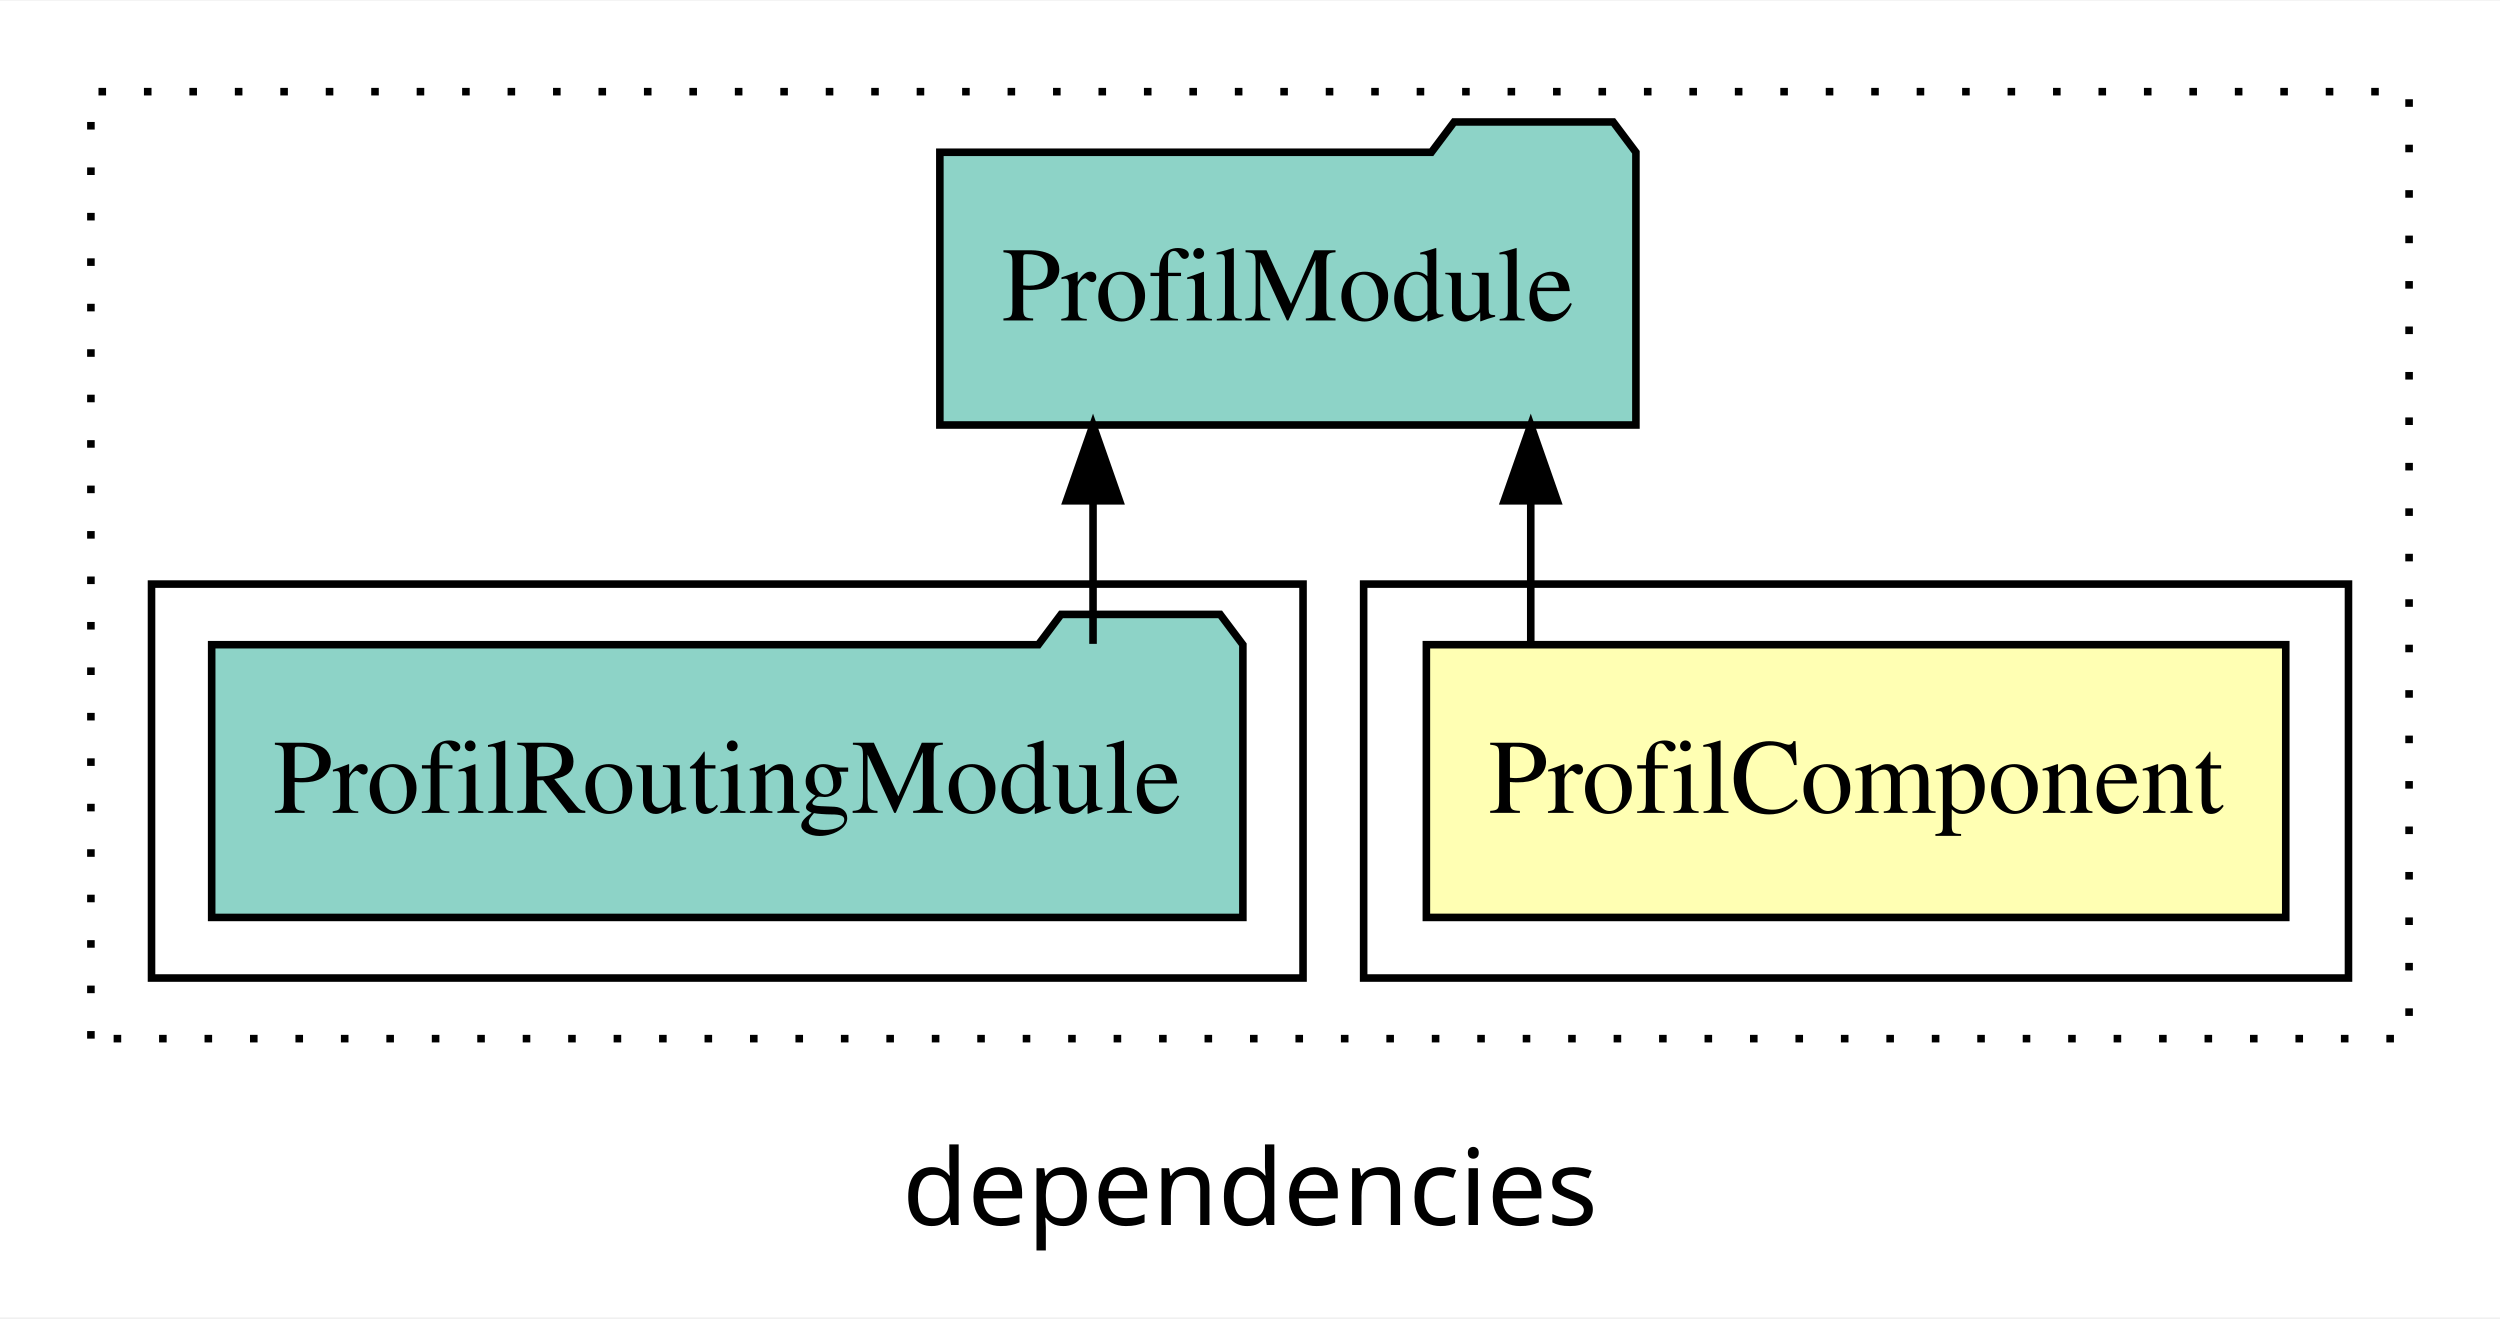
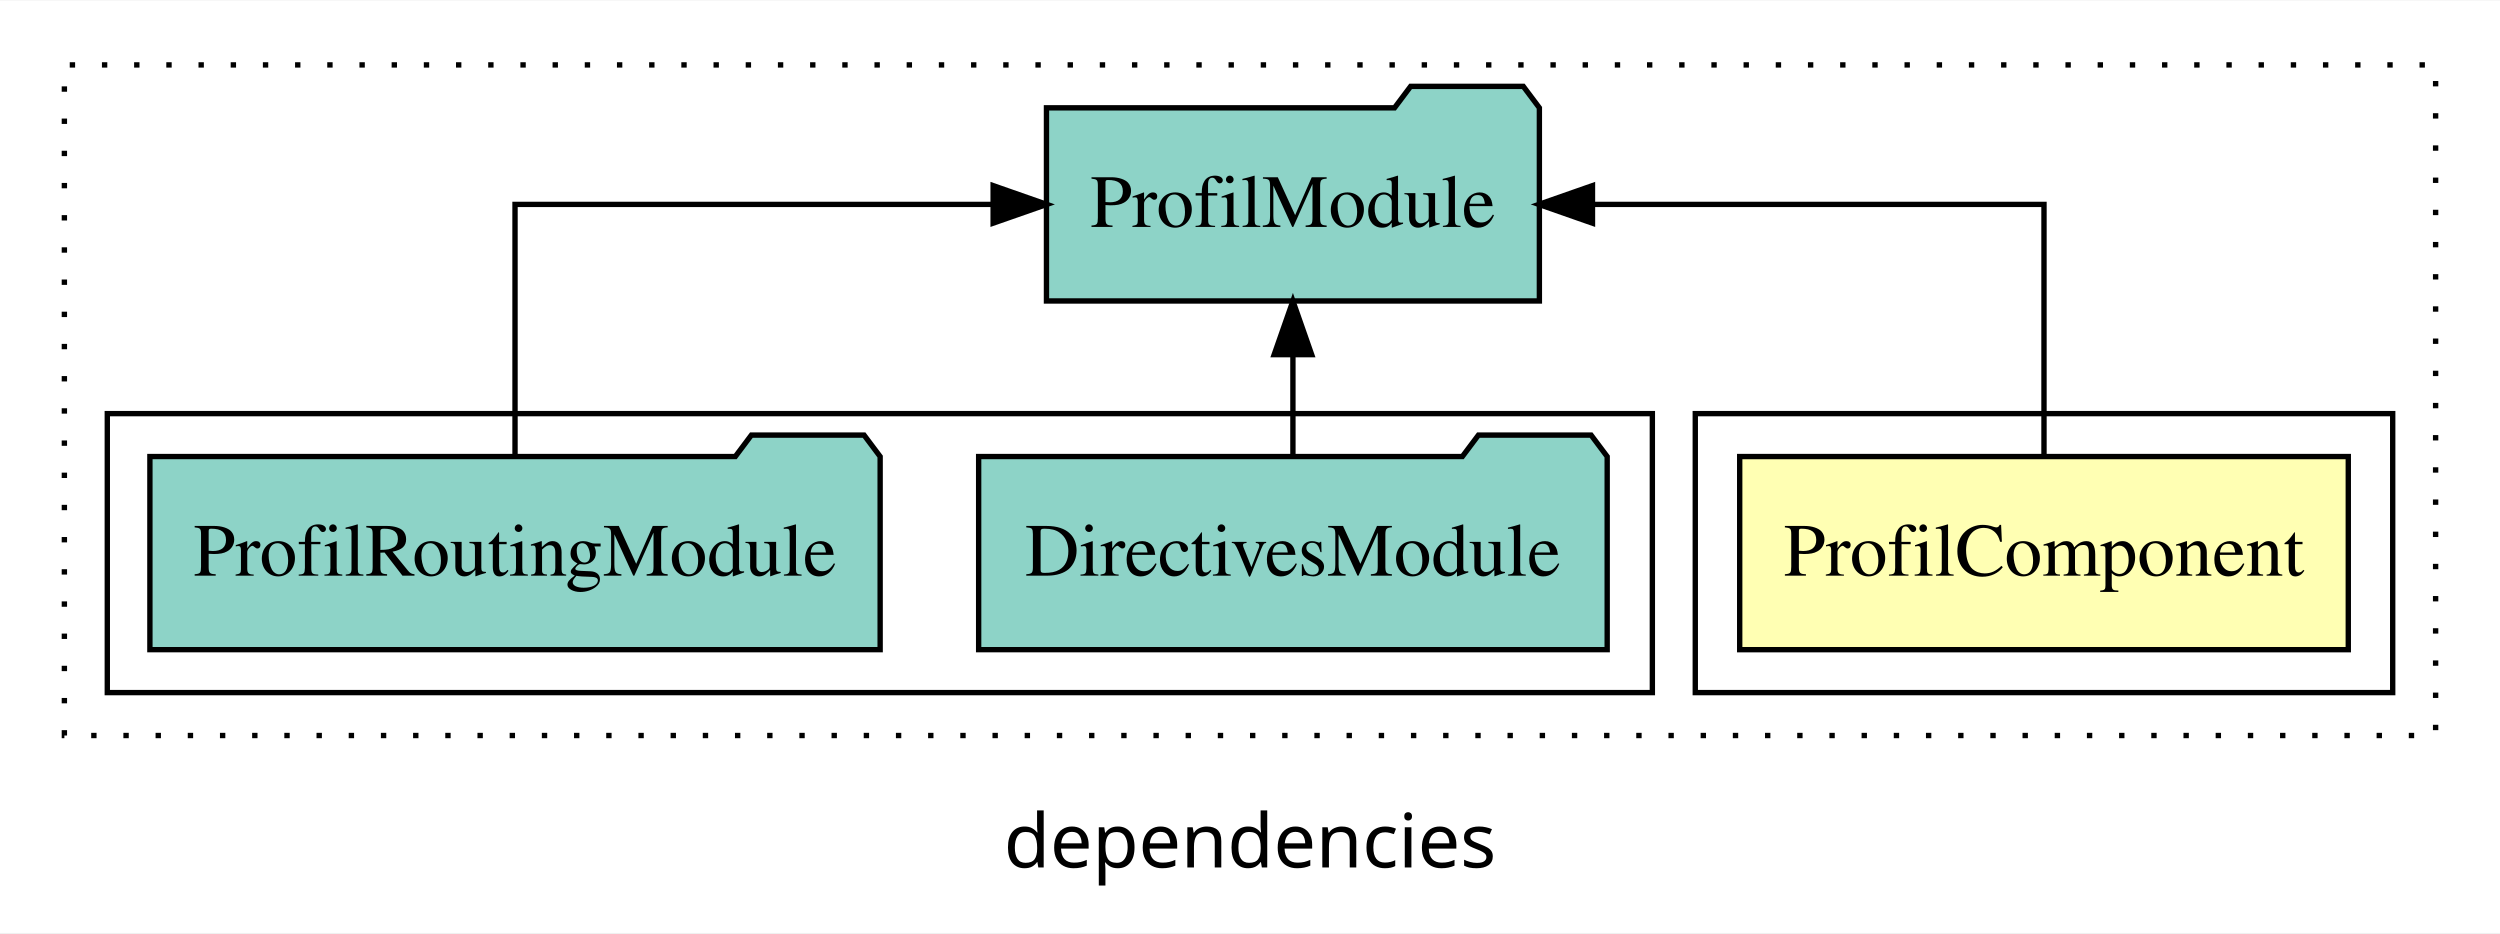
- <svg xmlns="http://www.w3.org/2000/svg" width="330pt" height="174pt" viewBox="0.00 0.00 330.00 173.80">
+ <svg xmlns="http://www.w3.org/2000/svg" width="466pt" height="174pt" viewBox="0.00 0.00 466.00 173.80">
  <g id="graph0" class="graph" transform="scale(1 1) rotate(0) translate(4 169.8)">
-     <polygon fill="white" stroke="transparent" points="-4,4 -4,-169.8 326,-169.8 326,4 -4,4" />
-     <text text-anchor="middle" x="161" y="-8.2" font-family="sans-serif" font-size="14.00">dependencies</text>
+     <polygon fill="white" stroke="transparent" points="-4,4 -4,-169.8 462,-169.8 462,4 -4,4" />
+     <text text-anchor="middle" x="229" y="-8.2" font-family="sans-serif" font-size="14.00">dependencies</text>
    <g id="clust1" class="cluster">
-       <polygon fill="none" stroke="black" stroke-dasharray="1,5" points="8,-32.8 8,-157.8 314,-157.8 314,-32.8 8,-32.8" />
+       <polygon fill="none" stroke="black" stroke-dasharray="1,5" points="8,-32.8 8,-157.8 450,-157.8 450,-32.8 8,-32.8" />
    </g>
    <g id="clust2" class="cluster">
-       <polygon fill="none" stroke="black" points="176,-40.8 176,-92.8 306,-92.8 306,-40.8 176,-40.8" />
+       <polygon fill="none" stroke="black" points="312,-40.8 312,-92.8 442,-92.8 442,-40.8 312,-40.8" />
    </g>
    <g id="clust4" class="cluster">
-       <polygon fill="none" stroke="black" points="16,-40.8 16,-92.8 168,-92.8 168,-40.8 16,-40.8" />
+       <polygon fill="none" stroke="black" points="16,-40.8 16,-92.8 304,-92.8 304,-40.8 16,-40.8" />
    </g>
    <g id="node1" class="node">
-       <polygon fill="#ffffb3" stroke="black" points="297.72,-84.8 184.28,-84.8 184.28,-48.8 297.72,-48.8 297.72,-84.8" />
-       <text text-anchor="middle" x="241" y="-62.6" font-family="Times,serif" font-size="14.00">ProfilComponent</text>
+       <polygon fill="#ffffb3" stroke="black" points="433.72,-84.8 320.28,-84.8 320.28,-48.8 433.72,-48.8 433.72,-84.8" />
+       <text text-anchor="middle" x="377" y="-62.6" font-family="Times,serif" font-size="14.00">ProfilComponent</text>
    </g>
    <g id="node2" class="node">
-       <polygon fill="#8dd3c7" stroke="black" points="211.94,-149.8 208.94,-153.8 187.94,-153.8 184.94,-149.8 120.06,-149.8 120.06,-113.8 211.94,-113.8 211.94,-149.8" />
-       <text text-anchor="middle" x="166" y="-127.6" font-family="Times,serif" font-size="14.00">ProfilModule</text>
+       <polygon fill="#8dd3c7" stroke="black" points="282.94,-149.8 279.94,-153.8 258.94,-153.8 255.94,-149.8 191.06,-149.8 191.06,-113.8 282.94,-113.8 282.94,-149.8" />
+       <text text-anchor="middle" x="237" y="-127.6" font-family="Times,serif" font-size="14.00">ProfilModule</text>
    </g>
    <g id="edge1" class="edge">
-       <path fill="none" stroke="black" d="M198.06,-84.91C198.06,-84.91 198.06,-103.79 198.06,-103.79" />
-       <polygon fill="black" stroke="black" points="194.56,-103.79 198.06,-113.79 201.56,-103.79 194.56,-103.79" />
+       <path fill="none" stroke="black" d="M377,-84.91C377,-104.14 377,-131.8 377,-131.8 377,-131.8 292.84,-131.8 292.84,-131.8" />
+       <polygon fill="black" stroke="black" points="292.84,-128.3 282.84,-131.8 292.84,-135.3 292.84,-128.3" />
    </g>
    <g id="node3" class="node">
+       <polygon fill="#8dd3c7" stroke="black" points="295.58,-84.8 292.58,-88.8 271.58,-88.8 268.58,-84.8 178.42,-84.8 178.42,-48.8 295.58,-48.8 295.58,-84.8" />
+       <text text-anchor="middle" x="237" y="-62.6" font-family="Times,serif" font-size="14.00">DirectivesModule</text>
+     </g>
+     <g id="edge2" class="edge">
+       <path fill="none" stroke="black" d="M237,-84.91C237,-84.91 237,-103.79 237,-103.79" />
+       <polygon fill="black" stroke="black" points="233.5,-103.79 237,-113.79 240.5,-103.79 233.5,-103.79" />
+     </g>
+     <g id="node4" class="node">
      <polygon fill="#8dd3c7" stroke="black" points="160.06,-84.8 157.06,-88.8 136.06,-88.8 133.06,-84.8 23.94,-84.8 23.94,-48.8 160.06,-48.8 160.06,-84.8" />
      <text text-anchor="middle" x="92" y="-62.6" font-family="Times,serif" font-size="14.00">ProfilRoutingModule</text>
    </g>
-     <g id="edge2" class="edge">
-       <path fill="none" stroke="black" d="M140.28,-84.91C140.28,-84.91 140.28,-103.79 140.28,-103.79" />
-       <polygon fill="black" stroke="black" points="136.78,-103.79 140.28,-113.79 143.78,-103.79 136.78,-103.79" />
+     <g id="edge3" class="edge">
+       <path fill="none" stroke="black" d="M92,-84.91C92,-104.14 92,-131.8 92,-131.8 92,-131.8 181.12,-131.8 181.12,-131.8" />
+       <polygon fill="black" stroke="black" points="181.12,-135.3 191.12,-131.8 181.12,-128.3 181.12,-135.3" />
    </g>
  </g>
</svg>
